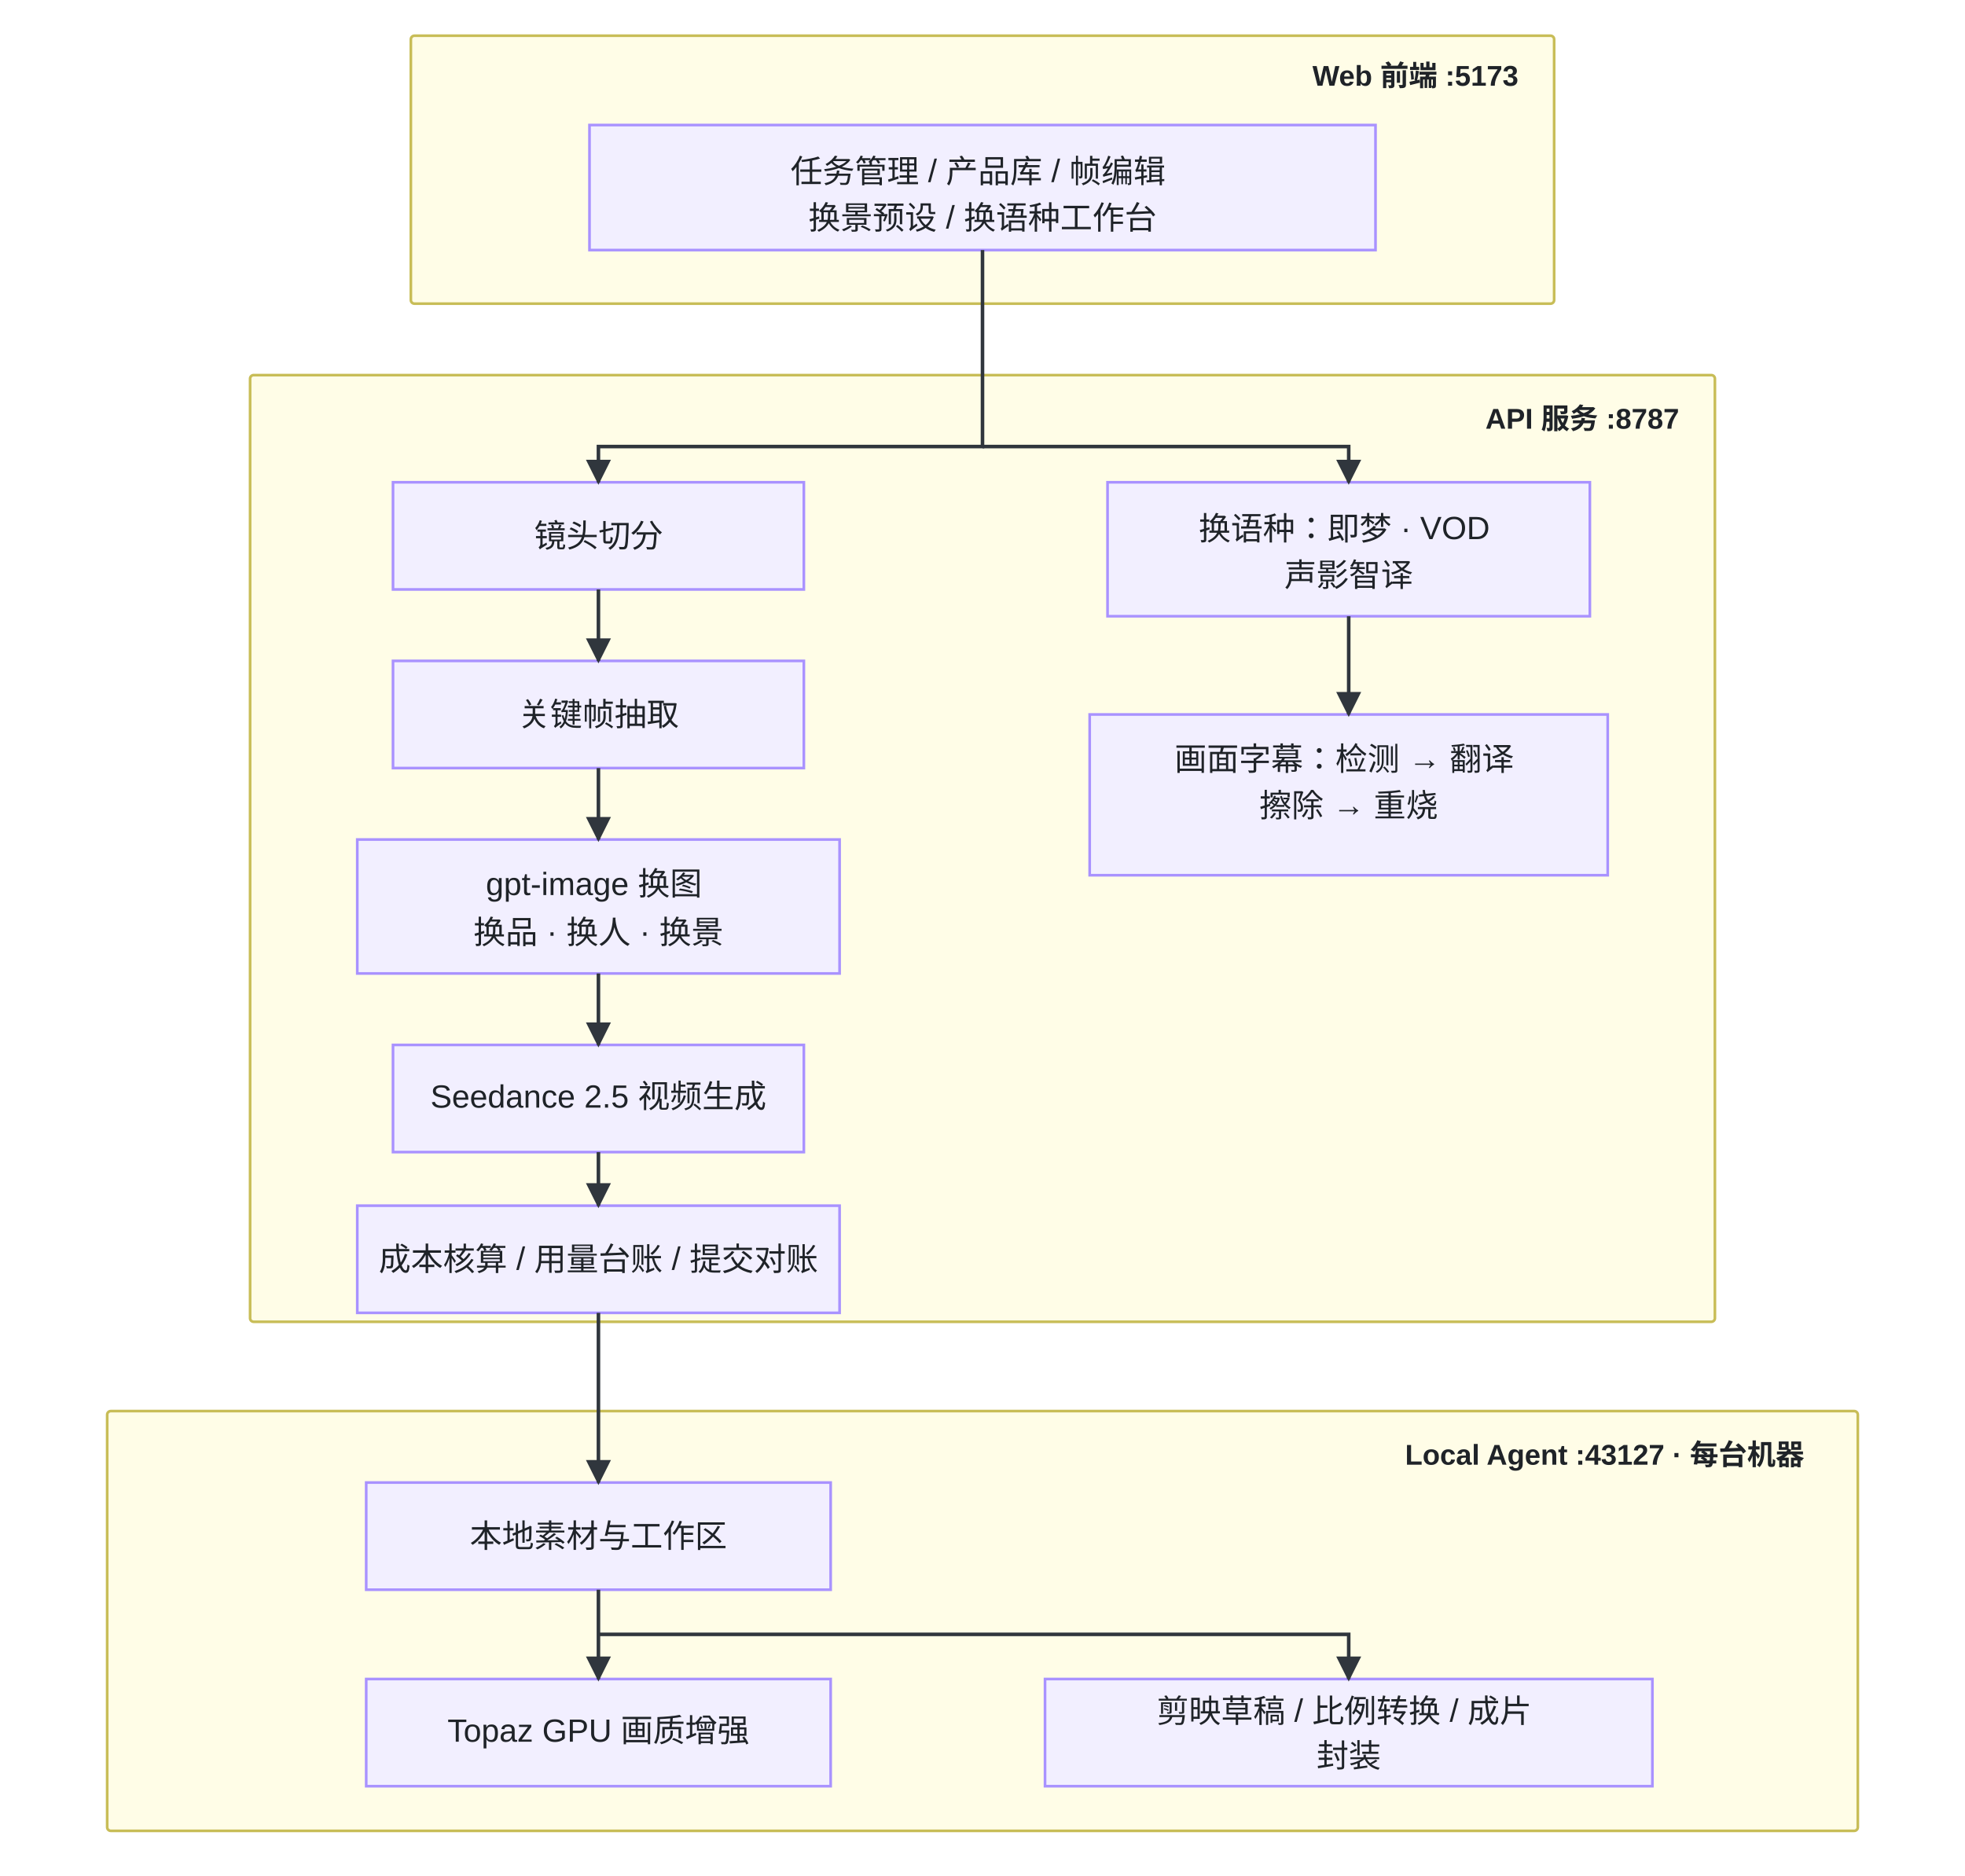
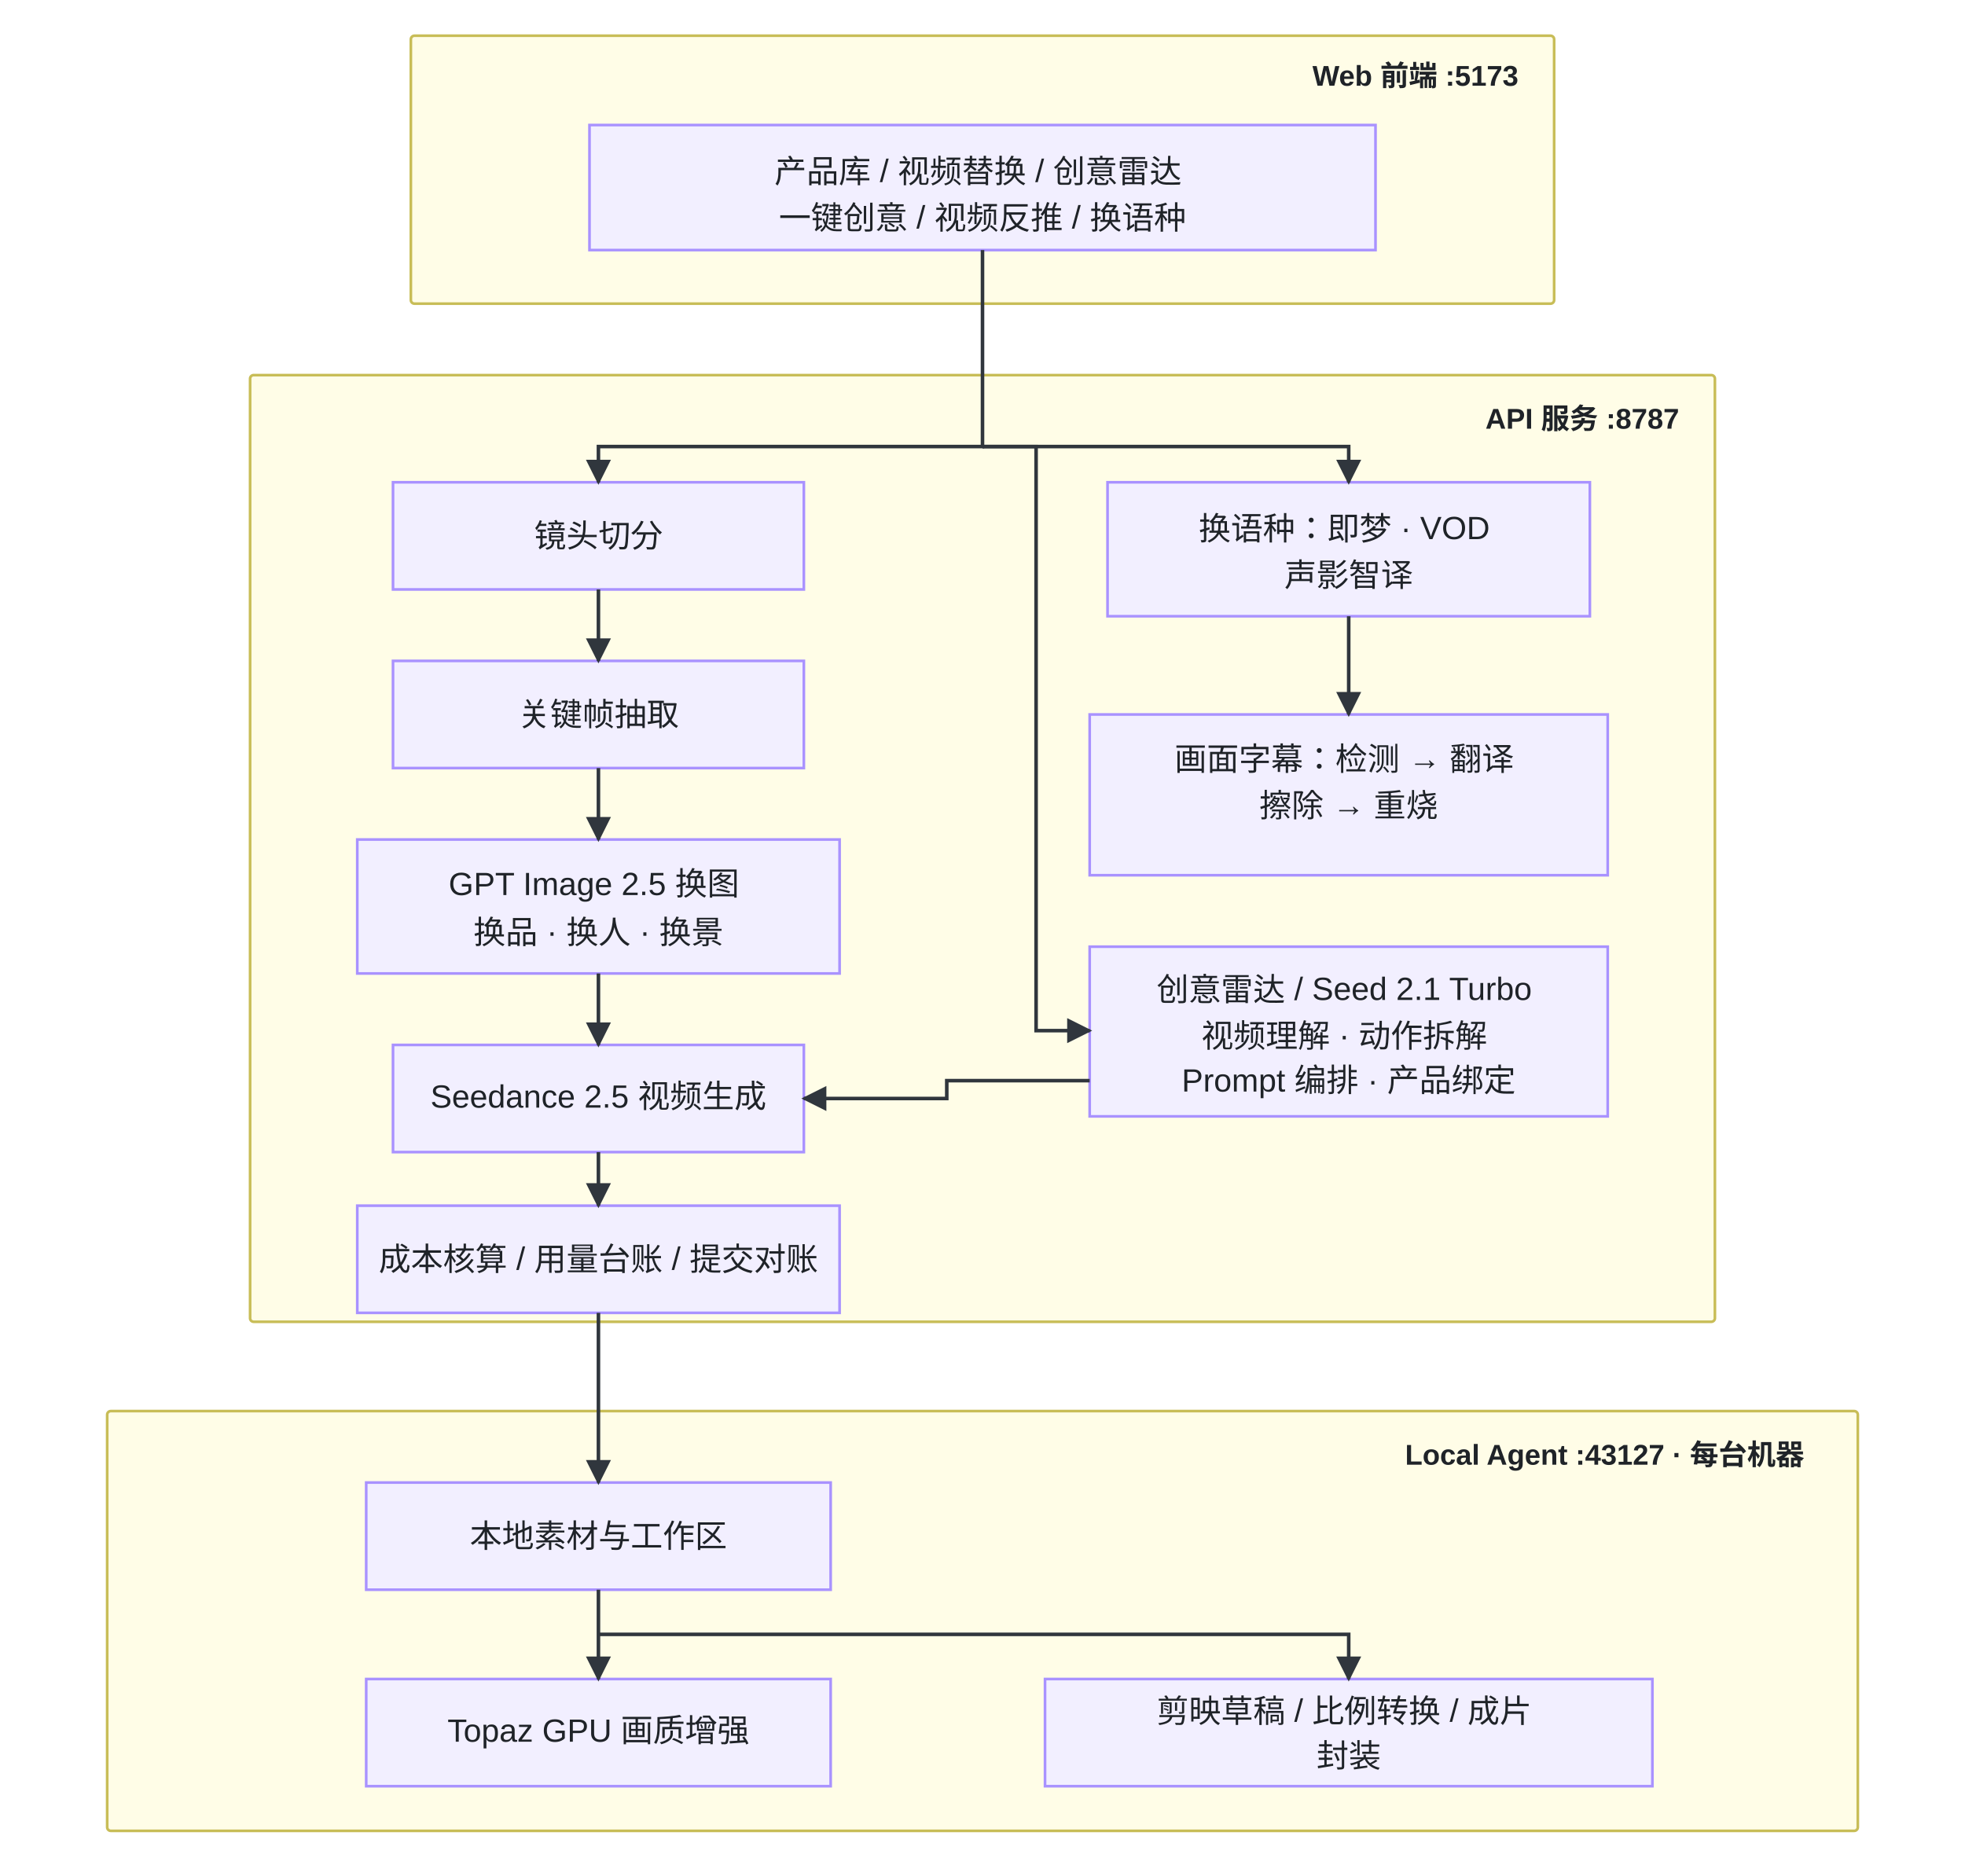
<svg xmlns="http://www.w3.org/2000/svg" viewBox="0 0 1100 1050" role="img" aria-labelledby="title desc">
  <defs>
    <marker id="arrow" viewBox="0 0 10 10" refX="9" refY="5" markerWidth="7" markerHeight="7" orient="auto-start-reverse">
      <path d="M 0 0 L 10 5 L 0 10 z" fill="#30363d" />
    </marker>
    <style>
      .group { fill:#fffde7; stroke:#c8bd57; stroke-width:1.5; }
      .node { fill:#f2efff; stroke:#a992ff; stroke-width:1.5; }
      .edge { fill:none; stroke:#30363d; stroke-width:2; marker-end:url(#arrow); }
      .label { fill:#1f2328; font-family:-apple-system,BlinkMacSystemFont,"Segoe UI","Microsoft YaHei",Arial,sans-serif; font-size:18px; text-anchor:middle; dominant-baseline:middle; }
      .group-label { fill:#1f2328; font-family:-apple-system,BlinkMacSystemFont,"Segoe UI","Microsoft YaHei",Arial,sans-serif; font-size:16px; font-weight:600; }
    </style>
  </defs>
  <rect class="group" x="230" y="20" width="640" height="150" rx="2" />
  <text class="group-label" x="850" y="48" text-anchor="end">Web 前端 :5173</text>
  <rect class="node" x="330" y="70" width="440" height="70" />
  <text class="label" x="550" y="96">
-     <tspan x="550" dy="0">任务管理 / 产品库 / 帧编辑</tspan>
-     <tspan x="550" dy="26">换景预设 / 换语种工作台</tspan>
+     <tspan x="550" dy="0">产品库 / 视频替换 / 创意雷达</tspan>
+     <tspan x="550" dy="26">一键创意 / 视频反推 / 换语种</tspan>
  </text>
  <rect class="group" x="140" y="210" width="820" height="530" rx="2" />
  <text class="group-label" x="940" y="240" text-anchor="end">API 服务 :8787</text>
  <rect class="node" x="220" y="270" width="230" height="60" />
  <text class="label" x="335" y="300">镜头切分</text>
  <rect class="node" x="220" y="370" width="230" height="60" />
  <text class="label" x="335" y="400">关键帧抽取</text>
  <rect class="node" x="200" y="470" width="270" height="75" />
  <text class="label" x="335" y="496">
-     <tspan x="335" dy="0">gpt-image 换图</tspan>
+     <tspan x="335" dy="0">GPT Image 2.5 换图</tspan>
    <tspan x="335" dy="26">换品 · 换人 · 换景</tspan>
  </text>
  <rect class="node" x="220" y="585" width="230" height="60" />
  <text class="label" x="335" y="615">Seedance 2.5 视频生成</text>
  <rect class="node" x="200" y="675" width="270" height="60" />
  <text class="label" x="335" y="705">成本核算 / 用量台账 / 提交对账</text>
  <rect class="node" x="620" y="270" width="270" height="75" />
  <text class="label" x="755" y="296">
    <tspan x="755" dy="0">换语种：即梦 · VOD</tspan>
    <tspan x="755" dy="26">声影智译</tspan>
  </text>
  <rect class="node" x="610" y="400" width="290" height="90" />
  <text class="label" x="755" y="425">
    <tspan x="755" dy="0">画面字幕：检测 → 翻译</tspan>
    <tspan x="755" dy="26">擦除 → 重烧</tspan>
  </text>
+   <rect class="node" x="610" y="530" width="290" height="95" />
+   <text class="label" x="755" y="554">
+     <tspan x="755">创意雷达 / Seed 2.1 Turbo</tspan>
+     <tspan x="755" dy="26">视频理解 · 动作拆解</tspan>
+     <tspan x="755" dy="26">Prompt 编排 · 产品绑定</tspan>
+   </text>
+   <path class="edge" d="M610 605 H530 V615 H450" />
+   <path class="edge" d="M550 250 H580 V577 H610" />
  <path class="edge" d="M550 140 V250 H335 V270" />
  <path class="edge" d="M550 250 H755 V270" />
  <path class="edge" d="M335 330 V370" />
  <path class="edge" d="M335 430 V470" />
  <path class="edge" d="M335 545 V585" />
  <path class="edge" d="M335 645 V675" />
  <path class="edge" d="M755 345 V400" />
  <rect class="group" x="60" y="790" width="980" height="235" rx="2" />
  <text class="group-label" x="1010" y="820" text-anchor="end">Local Agent :43127 · 每台机器</text>
  <rect class="node" x="205" y="830" width="260" height="60" />
  <text class="label" x="335" y="860">本地素材与工作区</text>
  <rect class="node" x="205" y="940" width="260" height="60" />
  <text class="label" x="335" y="970">Topaz GPU 画质增强</text>
  <rect class="node" x="585" y="940" width="340" height="60" />
  <text class="label" x="755" y="958">
    <tspan x="755" dy="0">剪映草稿 / 比例转换 / 成片</tspan>
    <tspan x="755" dy="25">封装</tspan>
  </text>
  <path class="edge" d="M335 735 V830" />
  <path class="edge" d="M335 890 V940" />
  <path class="edge" d="M335 915 H755 V940" />
</svg>
